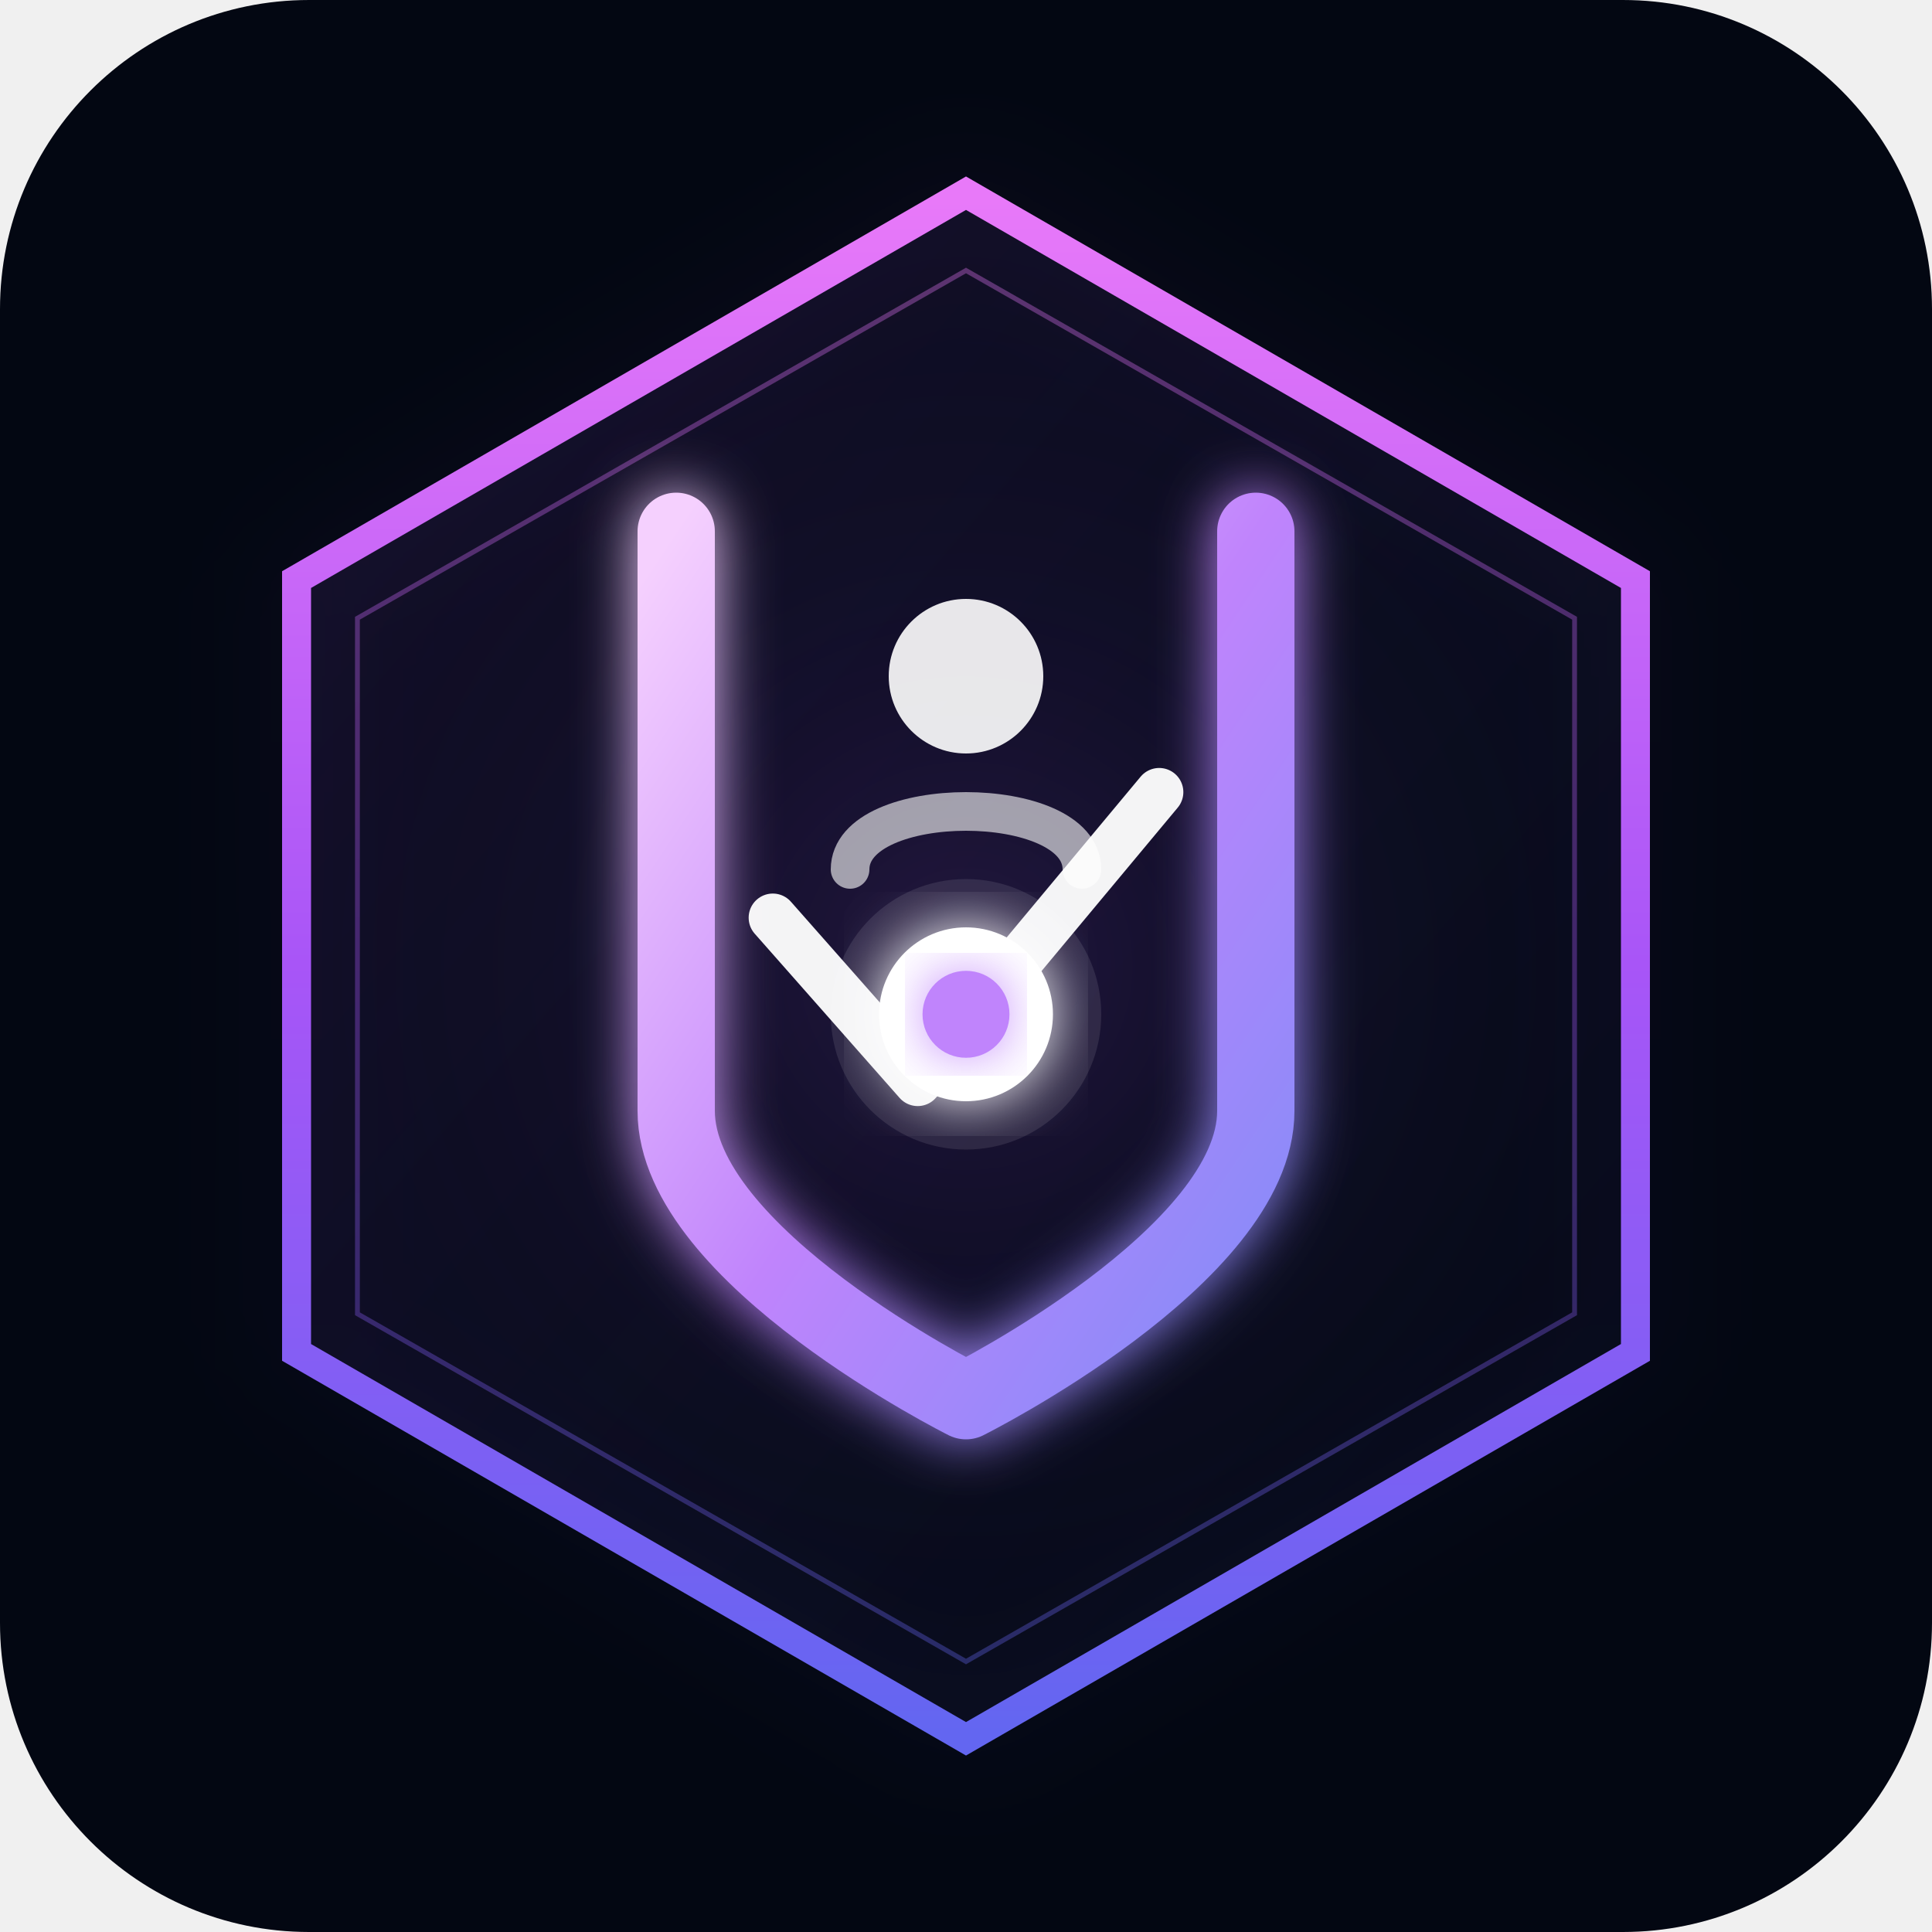
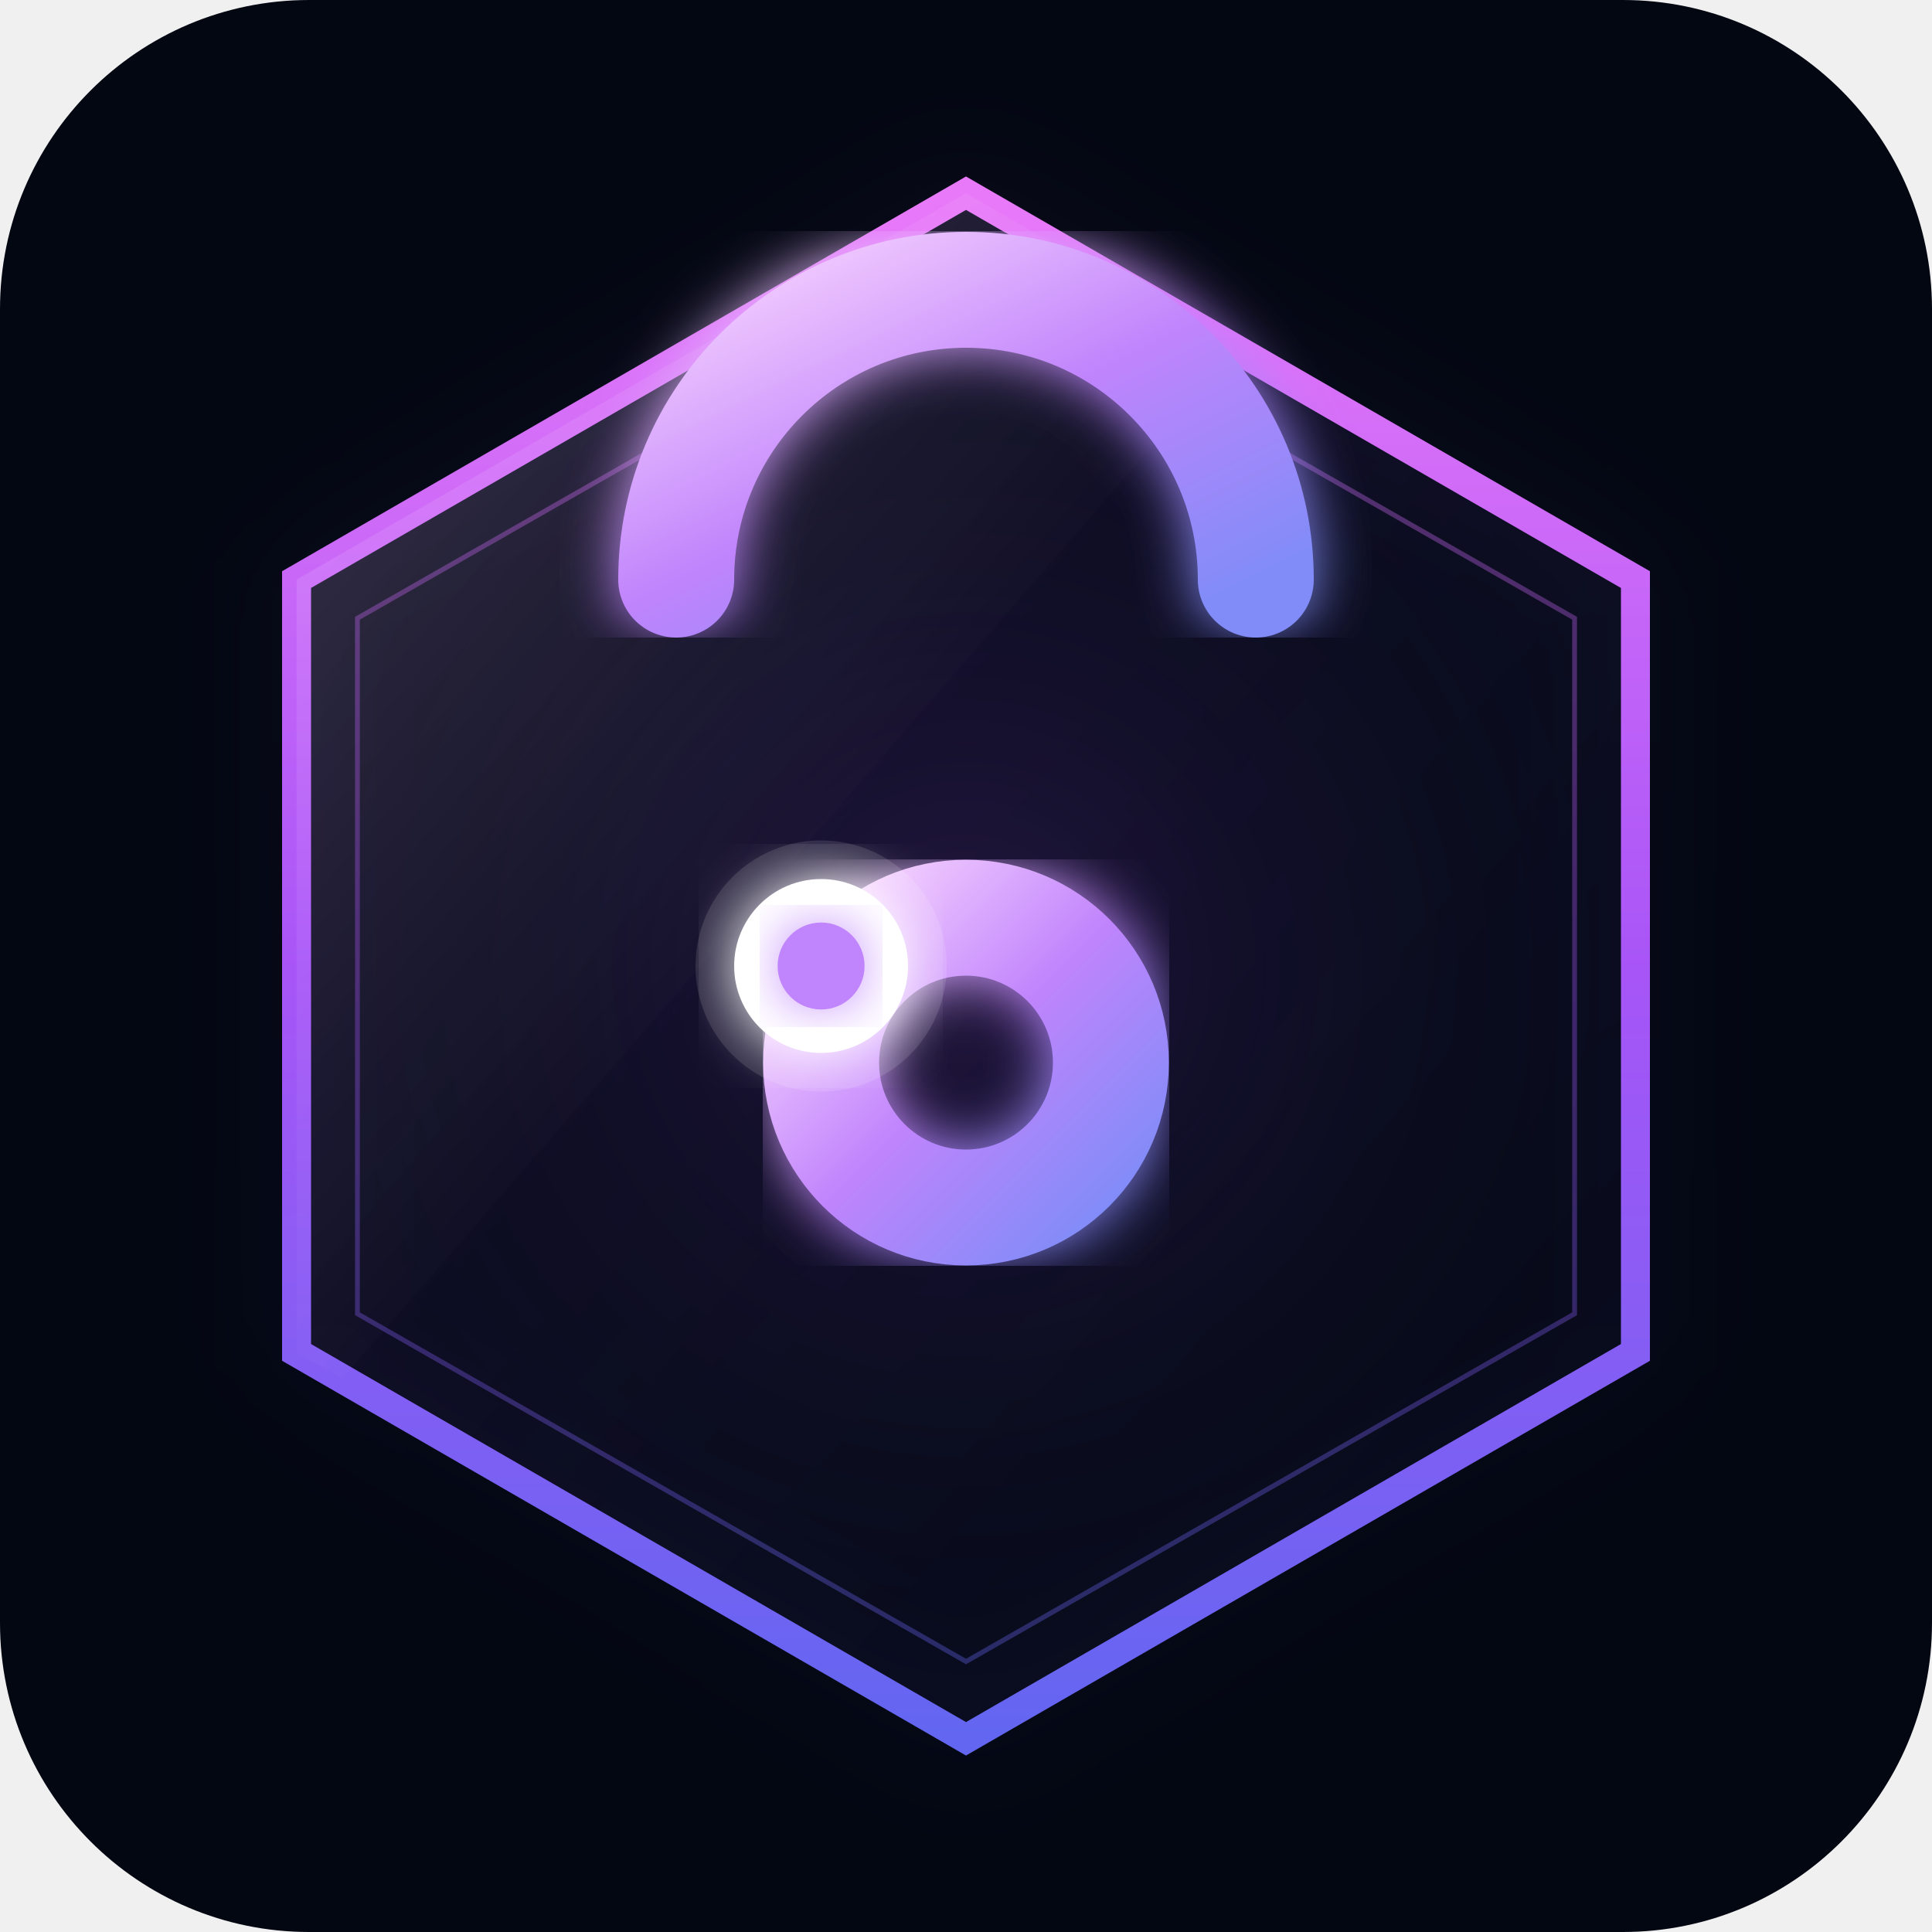
<svg xmlns="http://www.w3.org/2000/svg" viewBox="0 0 200 200">
  <defs>
    <filter id="glow" x="-40%" y="-40%" width="180%" height="180%">
      <feGaussianBlur stdDeviation="6" result="blur" />
      <feMerge>
        <feMergeNode in="blur" />
        <feMergeNode in="SourceGraphic" />
      </feMerge>
    </filter>
    <filter id="softGlow" x="-20%" y="-20%" width="140%" height="140%">
      <feGaussianBlur stdDeviation="3" result="blur" />
      <feMerge>
        <feMergeNode in="blur" />
        <feMergeNode in="SourceGraphic" />
      </feMerge>
    </filter>
    <linearGradient id="hexGrad" x1="0%" y1="0%" x2="0%" y2="100%">
      <stop offset="0%" stop-color="#e879f9" />
      <stop offset="50%" stop-color="#a855f7" />
      <stop offset="100%" stop-color="#6366f1" />
    </linearGradient>
    <linearGradient id="hexFill" x1="0%" y1="0%" x2="100%" y2="100%">
      <stop offset="0%" stop-color="#a855f7" stop-opacity="0.1" />
      <stop offset="100%" stop-color="#6366f1" stop-opacity="0.02" />
    </linearGradient>
    <linearGradient id="iconGrad" x1="0%" y1="0%" x2="100%" y2="100%">
      <stop offset="0%" stop-color="#f5d0fe" />
      <stop offset="50%" stop-color="#c084fc" />
      <stop offset="100%" stop-color="#818cf8" />
    </linearGradient>
    <radialGradient id="centerGlow" cx="50%" cy="50%" r="50%">
      <stop offset="0%" stop-color="#a855f7" stop-opacity="0.15" />
      <stop offset="100%" stop-color="#030712" stop-opacity="0" />
    </radialGradient>
+     <linearGradient id="glassGrad" x1="0%" y1="0%" x2="100%" y2="100%">
+       <stop offset="0%" stop-color="#ffffff" stop-opacity="0.15" />
+       <stop offset="40%" stop-color="#ffffff" stop-opacity="0.01" />
+       <stop offset="40.1%" stop-color="#ffffff" stop-opacity="0" />
+       <stop offset="100%" stop-color="#ffffff" stop-opacity="0" />
+     </linearGradient>
  </defs>
  <rect width="100%" height="100%" fill="#030712" rx="32" />
  <circle cx="100" cy="100" r="70" fill="url(#centerGlow)" />
  <polygon points="100,20 169.3,60 169.3,140 100,180 30.7,140 30.7,60" fill="none" stroke="url(#hexGrad)" stroke-width="0.8" opacity="0.3" filter="url(#glow)" />
  <polygon points="100,20 169.3,60 169.3,140 100,180 30.7,140 30.7,60" fill="url(#hexFill)" stroke="url(#hexGrad)" stroke-width="3" />
+   <polygon points="100,20 169.3,60 169.3,140 100,180 30.7,140 30.7,60" fill="url(#glassGrad)" />
  <polygon points="100,28 163,64 163,136 100,172 37,136 37,64" fill="none" stroke="url(#hexGrad)" stroke-width="0.5" opacity="0.35" />
-   <path d="M 70,55 V 115 C 70,130 100,145 100,145 C 100,145 130,130 130,115 V 55" fill="none" stroke="url(#iconGrad)" stroke-width="8" stroke-linecap="round" stroke-linejoin="round" filter="url(#softGlow)" />
-   <path d="M 80,95 L 95,112 L 120,82" fill="none" stroke="#FFFFFF" stroke-width="5" stroke-linecap="round" stroke-linejoin="round" opacity="0.95" />
-   <circle cx="100" cy="70" r="8" fill="#FFFFFF" opacity="0.9" />
-   <path d="M 88,90 C 88,82 112,82 112,90" fill="none" stroke="#FFFFFF" stroke-width="4" stroke-linecap="round" opacity="0.6" />
-   <circle cx="100" cy="105" r="14" fill="#FFFFFF" opacity="0.1" />
-   <circle cx="100" cy="105" r="9" fill="#FFFFFF" filter="url(#softGlow)" />
-   <circle cx="100" cy="105" r="4.5" fill="#c084fc" filter="url(#softGlow)" />
+   <path d="M 70,60 A 30,30 0 0 1 130,60" fill="none" stroke="url(#iconGrad)" stroke-width="12" stroke-linecap="round" filter="url(#softGlow)" />
+   <circle cx="100" cy="110" r="15" fill="none" stroke="url(#iconGrad)" stroke-width="12" stroke-linecap="round" filter="url(#softGlow)" />
+   <circle cx="85" cy="100" r="13" fill="#FFFFFF" opacity="0.12" />
+   <circle cx="85" cy="100" r="9" fill="#FFFFFF" filter="url(#softGlow)" />
+   <circle cx="85" cy="100" r="4.5" fill="#c084fc" filter="url(#softGlow)" />
</svg>
